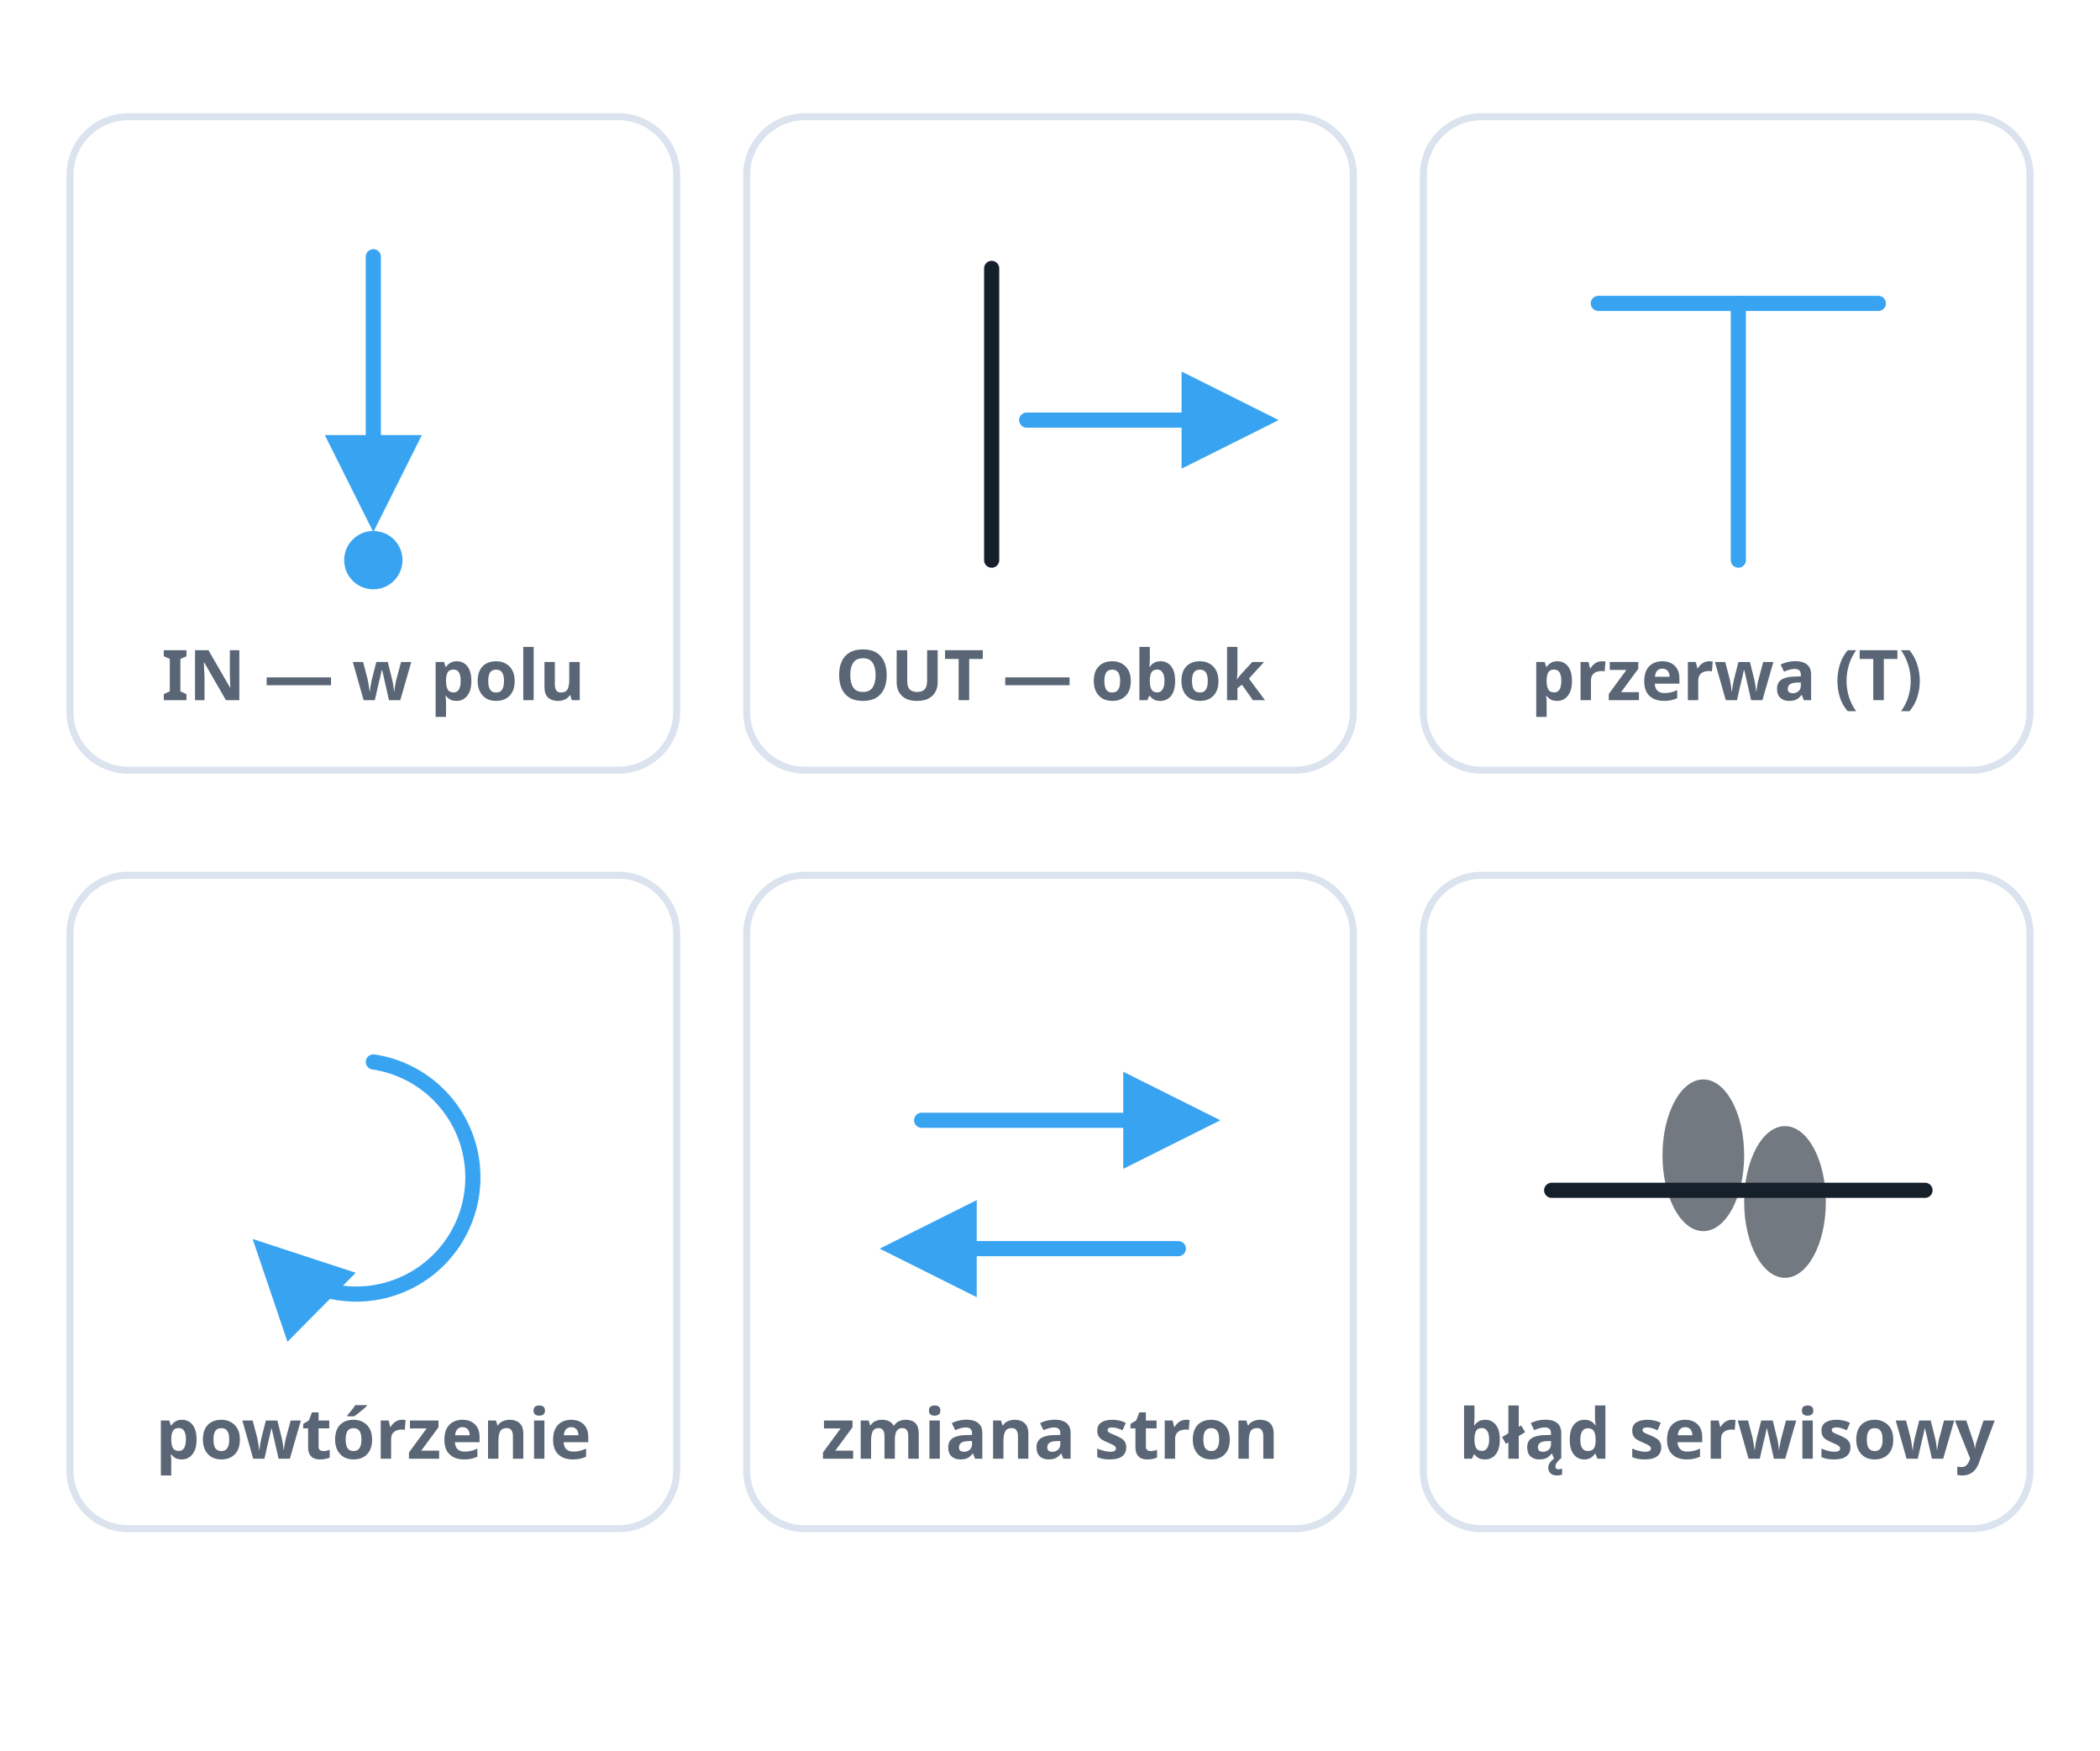
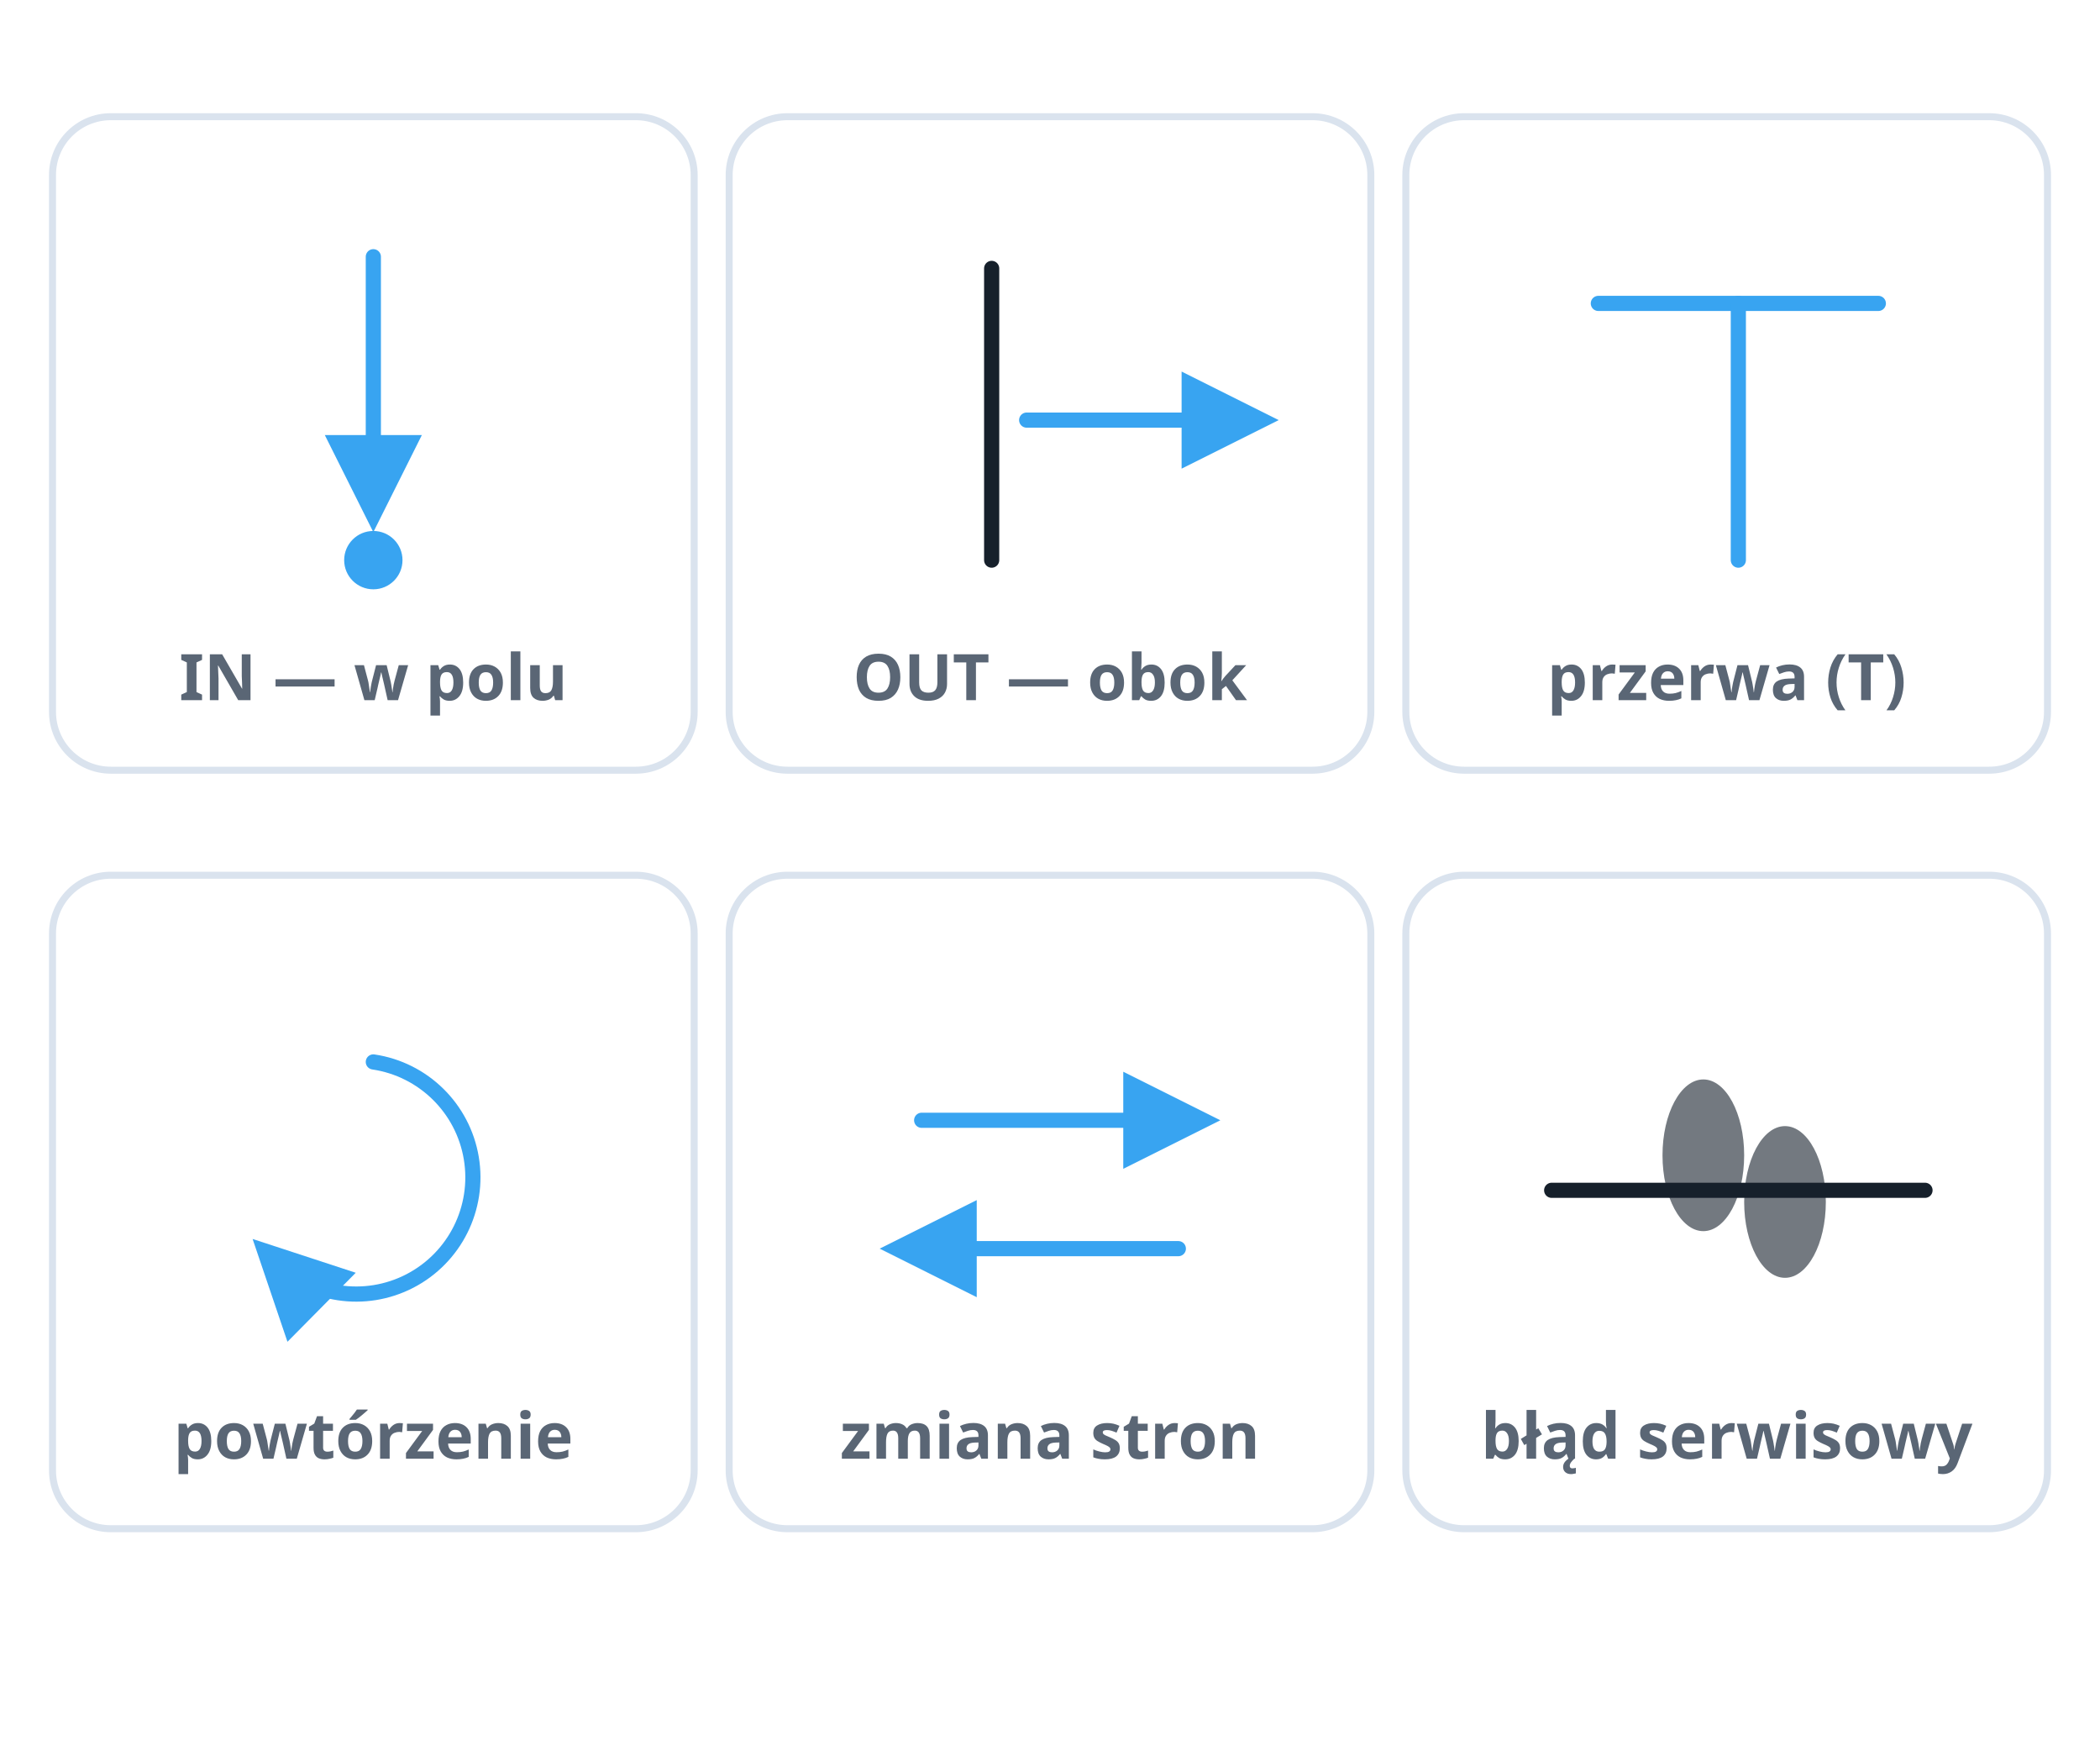
<svg xmlns="http://www.w3.org/2000/svg" viewBox="0 0 360 300" role="img" aria-label="Znaki sędziowskie: IN, OUT, przerwa, powtórzenie, zmiana stron i błąd serwisowy w przeglądzie.">
  <style>
    .sym{fill:none;stroke:var(--primaer,#38a4f1);stroke-width:2.6;stroke-linecap:round}
    .ink{fill:none;stroke:var(--tinte,#16202b);stroke-width:2.6;stroke-linecap:round}
    .mk{fill:var(--primaer,#38a4f1)}
    .dot{fill:var(--primaer,#38a4f1)}
    .foot{fill:var(--tinte,#16202b);opacity:.6}
-     .cap{fill:var(--tinte-2,#5a6675);font:600 12px/1 system-ui,sans-serif;text-anchor:middle}
+     .cap{fill:var(--tinte-2,#5a6675);font:600 11px/1 system-ui,sans-serif;text-anchor:middle}
    .rahmen{fill:none;stroke:var(--linie-stark,#dae3ee);stroke-width:1.2}
  </style>
  <defs>
    <marker id="ah" viewBox="0 0 10 10" markerWidth="8" markerHeight="8" refX="6.5" refY="5" orient="auto">
      <path d="M1,1 L9,5 L1,9 Z" class="mk" />
    </marker>
  </defs>
-   <rect class="rahmen" x="12" y="20" width="104" height="112" rx="10" />
+   <rect class="rahmen" x="9" y="20" width="110" height="112" rx="10" />
  <line class="sym" x1="64" y1="44" x2="64" y2="86" marker-end="url(#ah)" />
  <circle class="dot" cx="64" cy="96" r="5" />
  <text class="cap" x="64" y="120">IN — w polu</text>
-   <rect class="rahmen" x="128" y="20" width="104" height="112" rx="10" />
+   <rect class="rahmen" x="125" y="20" width="110" height="112" rx="10" />
  <line class="ink" x1="170" y1="46" x2="170" y2="96" />
  <line class="sym" x1="176" y1="72" x2="214" y2="72" marker-end="url(#ah)" />
  <text class="cap" x="180" y="120">OUT — obok</text>
-   <rect class="rahmen" x="244" y="20" width="104" height="112" rx="10" />
+   <rect class="rahmen" x="241" y="20" width="110" height="112" rx="10" />
  <line class="sym" x1="274" y1="52" x2="322" y2="52" />
  <line class="sym" x1="298" y1="52" x2="298" y2="96" />
  <text class="cap" x="296" y="120">przerwa (T)</text>
-   <rect class="rahmen" x="12" y="150" width="104" height="112" rx="10" />
+   <rect class="rahmen" x="9" y="150" width="110" height="112" rx="10" />
  <path class="sym" d="M64,182 A 20 20 0 1 1 47,216" marker-end="url(#ah)" />
  <text class="cap" x="64" y="250">powtórzenie</text>
-   <rect class="rahmen" x="128" y="150" width="104" height="112" rx="10" />
+   <rect class="rahmen" x="125" y="150" width="110" height="112" rx="10" />
  <line class="sym" x1="158" y1="192" x2="204" y2="192" marker-end="url(#ah)" />
  <line class="sym" x1="202" y1="214" x2="156" y2="214" marker-end="url(#ah)" />
  <text class="cap" x="180" y="250">zmiana stron</text>
-   <rect class="rahmen" x="244" y="150" width="104" height="112" rx="10" />
+   <rect class="rahmen" x="241" y="150" width="110" height="112" rx="10" />
  <line class="ink" x1="266" y1="204" x2="330" y2="204" />
  <ellipse class="foot" cx="292" cy="198" rx="7" ry="13" />
  <ellipse class="foot" cx="306" cy="206" rx="7" ry="13" />
  <text class="cap" x="296" y="250">błąd serwisowy</text>
</svg>
